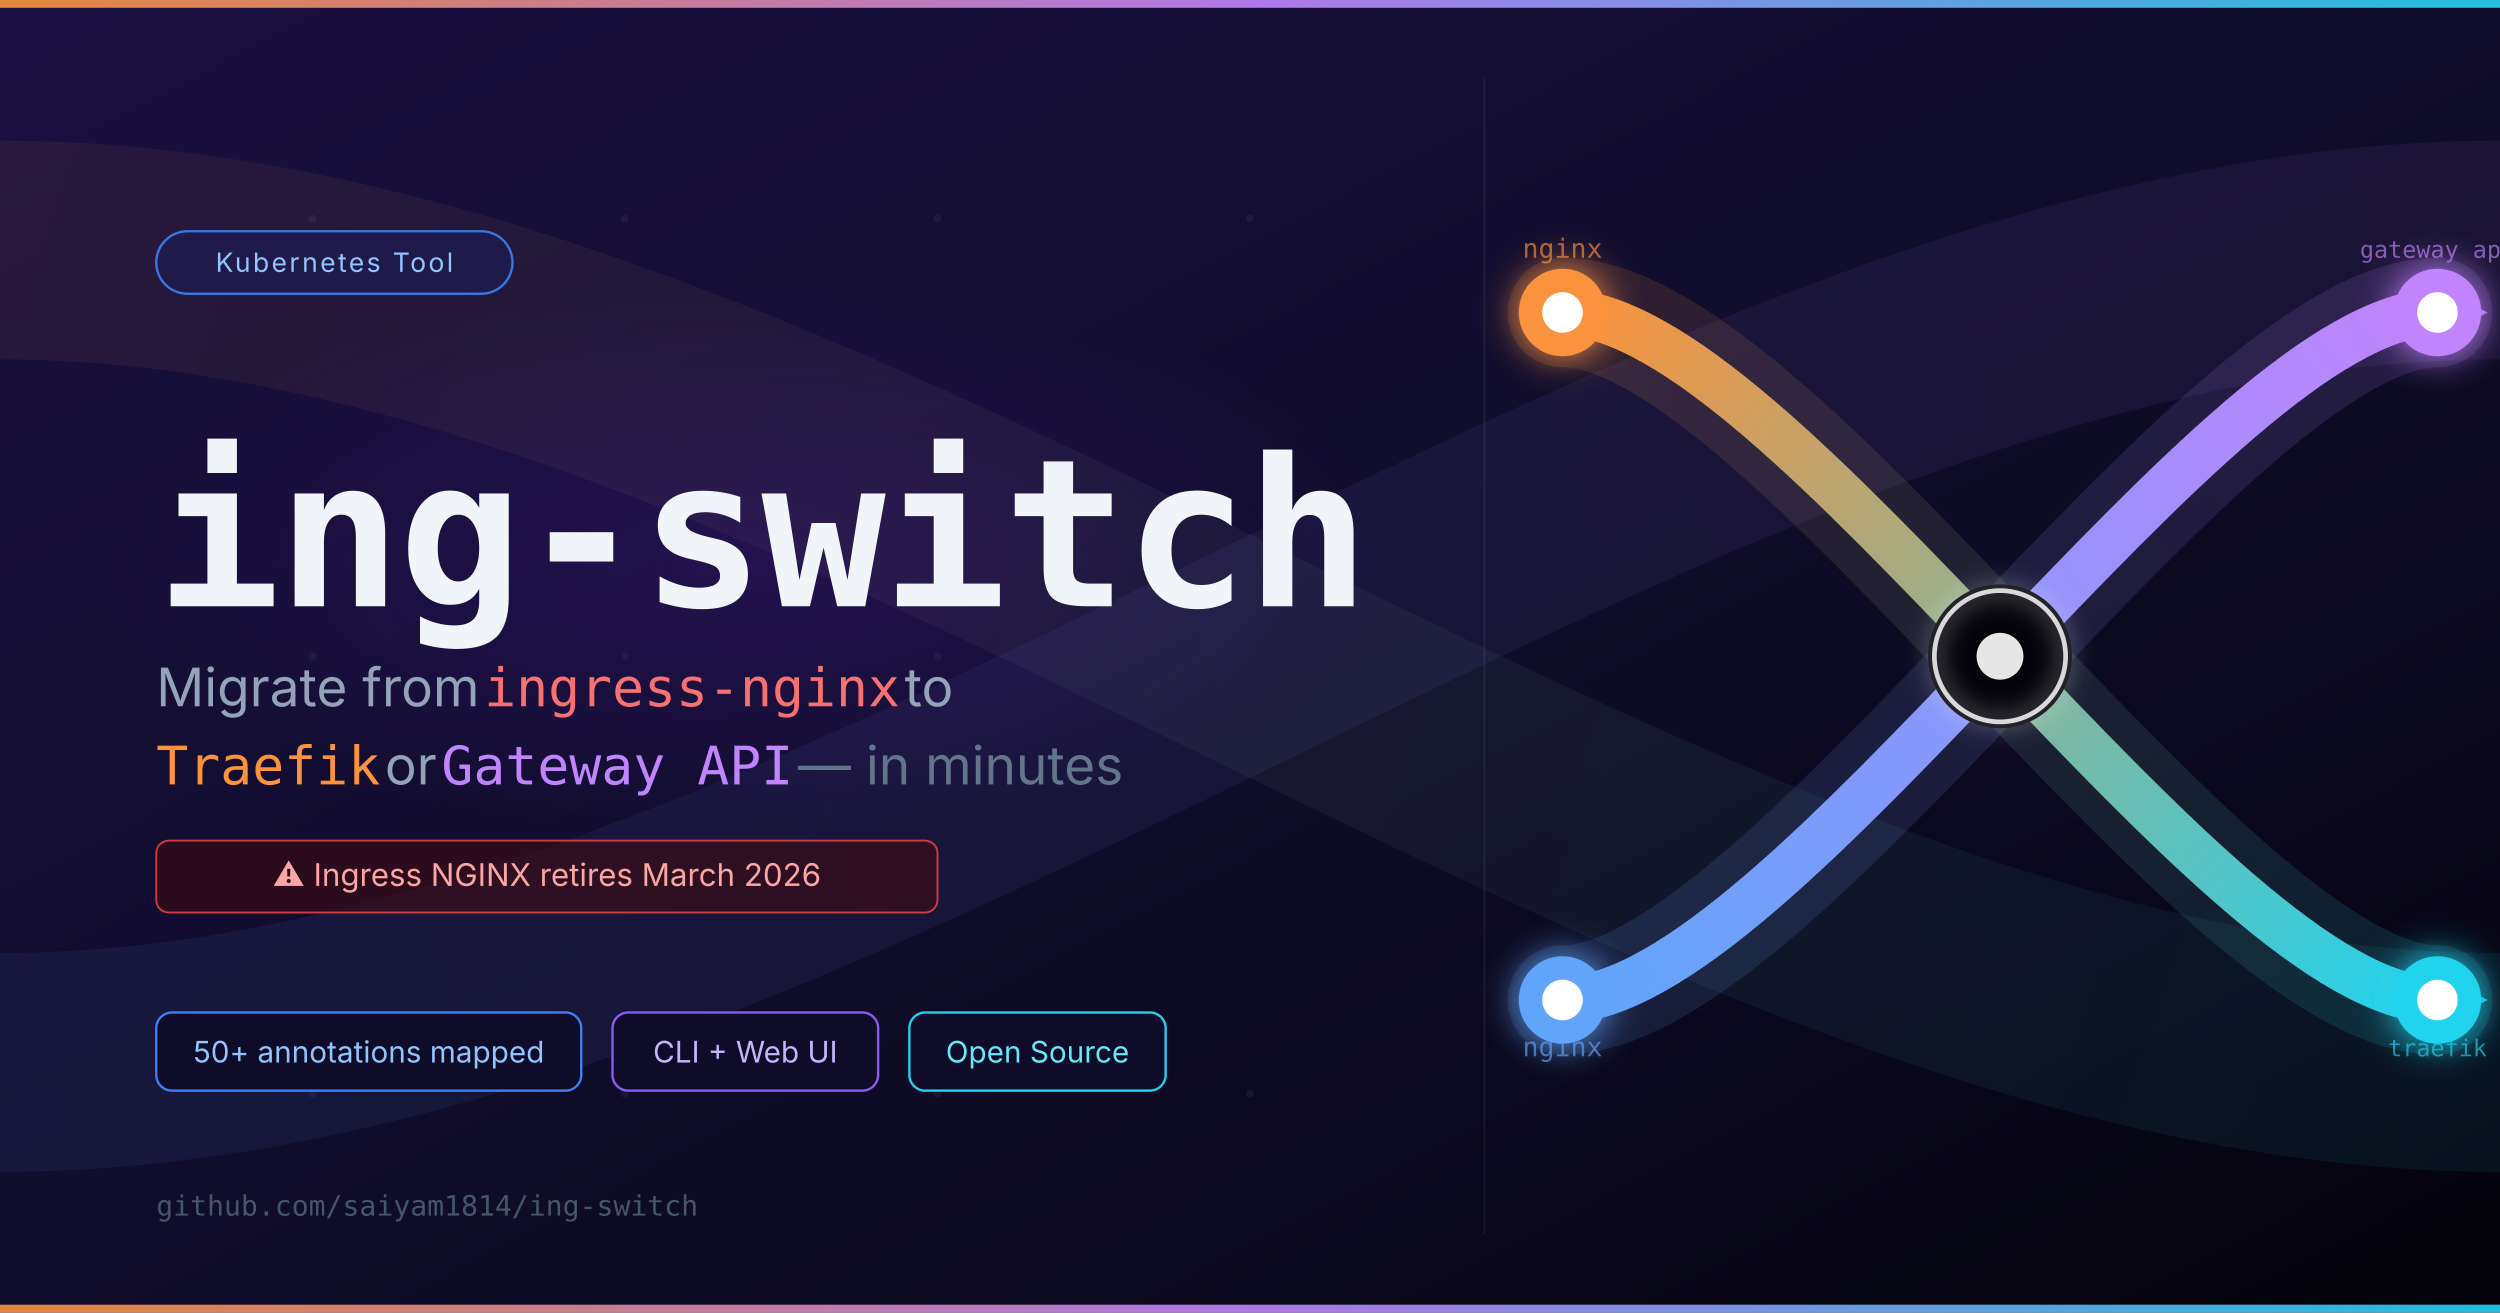
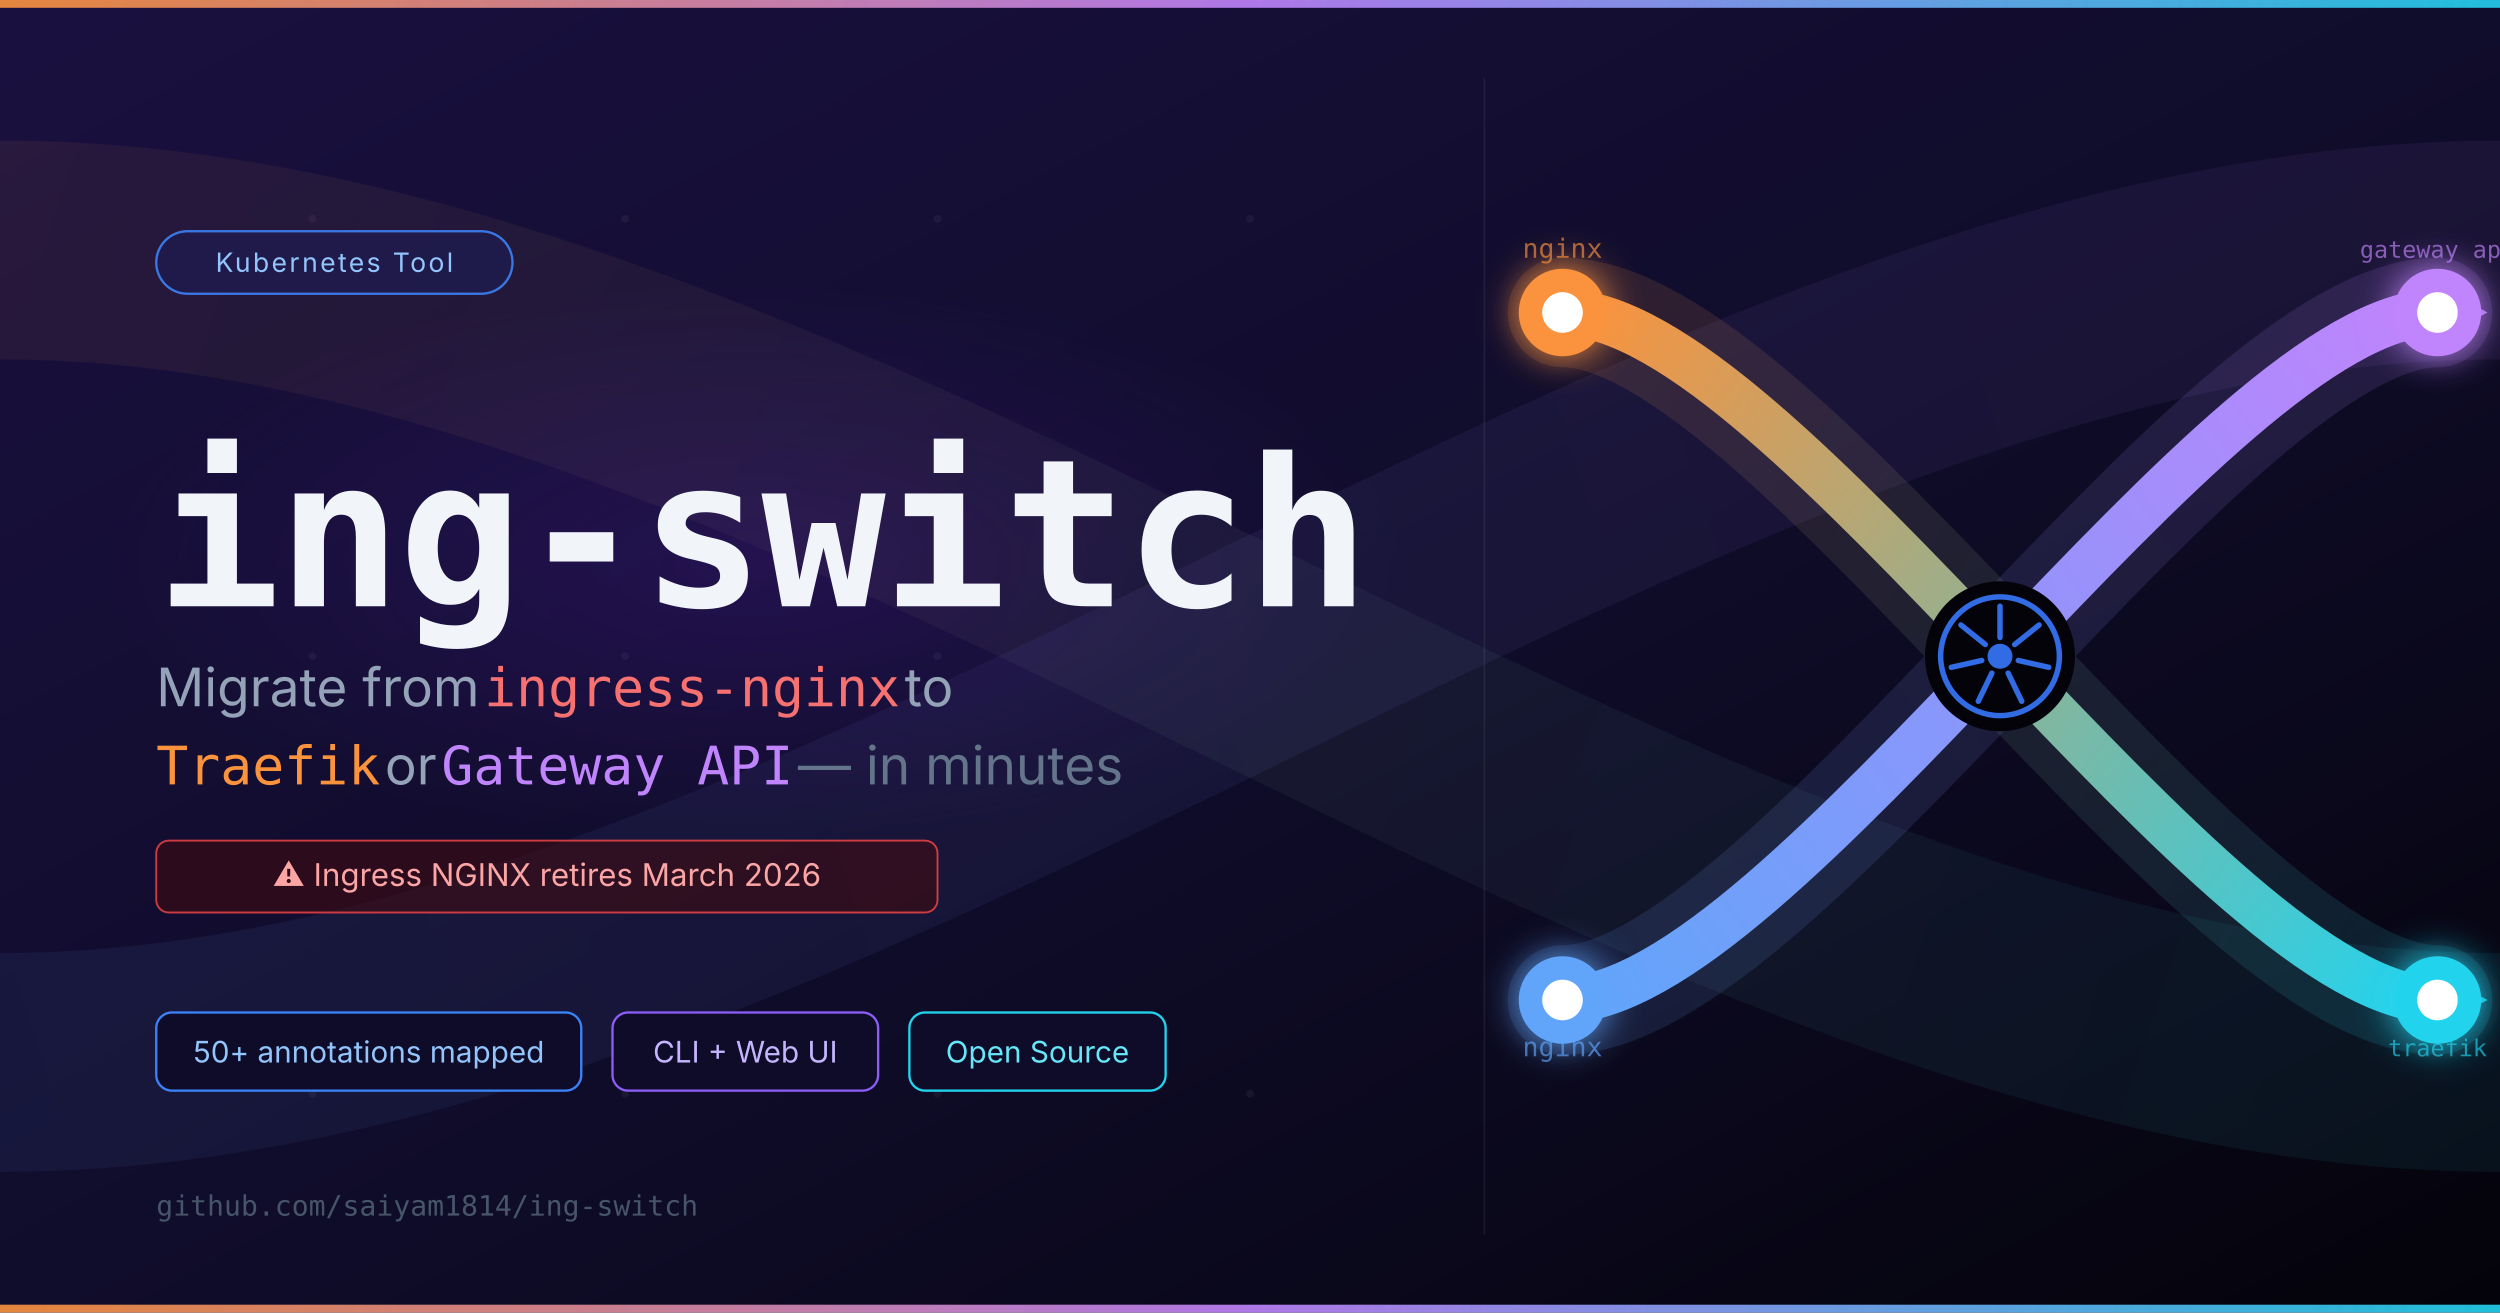
<svg xmlns="http://www.w3.org/2000/svg" viewBox="0 0 1600 840" width="1600" height="840">
  <defs>
    <linearGradient id="mainbg" x1="0" y1="0" x2="1" y2="1">
      <stop offset="0%" stop-color="#1a1040" />
      <stop offset="55%" stop-color="#0f0c29" />
      <stop offset="100%" stop-color="#04030a" />
    </linearGradient>
    <radialGradient id="titleAmb" cx="50%" cy="50%" r="50%">
      <stop offset="0%" stop-color="#6d28d9" stop-opacity="0.18" />
      <stop offset="100%" stop-color="#6d28d9" stop-opacity="0" />
    </radialGradient>
    <linearGradient id="decA" x1="0" y1="160" x2="1600" y2="680" gradientUnits="userSpaceOnUse">
      <stop offset="0%" stop-color="#fb923c" />
      <stop offset="100%" stop-color="#22d3ee" />
    </linearGradient>
    <linearGradient id="decB" x1="0" y1="680" x2="1600" y2="160" gradientUnits="userSpaceOnUse">
      <stop offset="0%" stop-color="#60a5fa" />
      <stop offset="100%" stop-color="#c084fc" />
    </linearGradient>
    <linearGradient id="iconA" x1="1000" y1="200" x2="1560" y2="640" gradientUnits="userSpaceOnUse">
      <stop offset="0%" stop-color="#fb923c" />
      <stop offset="100%" stop-color="#22d3ee" />
    </linearGradient>
    <linearGradient id="iconB" x1="1000" y1="640" x2="1560" y2="200" gradientUnits="userSpaceOnUse">
      <stop offset="0%" stop-color="#60a5fa" />
      <stop offset="100%" stop-color="#c084fc" />
    </linearGradient>
    <linearGradient id="topBar" x1="0" y1="0" x2="1" y2="0">
      <stop offset="0%" stop-color="#fb923c" />
      <stop offset="50%" stop-color="#c084fc" />
      <stop offset="100%" stop-color="#22d3ee" />
    </linearGradient>
    <filter id="nodeglow" x="-60%" y="-60%" width="220%" height="220%">
      <feGaussianBlur stdDeviation="12" result="blur" />
      <feMerge>
        <feMergeNode in="blur" />
        <feMergeNode in="SourceGraphic" />
      </feMerge>
    </filter>
    <filter id="centerglow" x="-40%" y="-40%" width="180%" height="180%">
      <feGaussianBlur stdDeviation="8" result="blur" />
      <feMerge>
        <feMergeNode in="blur" />
        <feMergeNode in="SourceGraphic" />
      </feMerge>
    </filter>
  </defs>
  <rect width="1600" height="840" fill="url(#mainbg)" />
  <g fill="#ffffff" opacity="0.05">
    <circle cx="200" cy="140" r="2.5" />
    <circle cx="400" cy="140" r="2.5" />
    <circle cx="600" cy="140" r="2.5" />
    <circle cx="800" cy="140" r="2.5" />
    <circle cx="200" cy="420" r="2.5" />
    <circle cx="400" cy="420" r="2.5" />
    <circle cx="600" cy="420" r="2.5" />
    <circle cx="200" cy="700" r="2.5" />
    <circle cx="400" cy="700" r="2.5" />
    <circle cx="600" cy="700" r="2.5" />
    <circle cx="800" cy="700" r="2.5" />
  </g>
  <path d="M 0,160 C 533,160 1067,680 1600,680" stroke="url(#decA)" stroke-width="140" fill="none" stroke-linecap="round" opacity="0.07" />
  <path d="M 0,680 C 533,680 1067,160 1600,160" stroke="url(#decB)" stroke-width="140" fill="none" stroke-linecap="round" opacity="0.07" />
  <ellipse cx="480" cy="360" rx="420" ry="180" fill="url(#titleAmb)" />
  <line x1="950" y1="50" x2="950" y2="790" stroke="#ffffff" stroke-width="1" opacity="0.07" />
  <path d="M 1000,200 C 1140,200 1420,640 1560,640" stroke="url(#iconA)" stroke-width="70" fill="none" stroke-linecap="round" opacity="0.13" />
  <path d="M 1000,200 C 1140,200 1420,640 1560,640" stroke="url(#iconA)" stroke-width="30" fill="none" stroke-linecap="round" />
  <path d="M 1000,640 C 1140,640 1420,200 1560,200" stroke="url(#iconB)" stroke-width="70" fill="none" stroke-linecap="round" opacity="0.13" />
  <path d="M 1000,640 C 1140,640 1420,200 1560,200" stroke="url(#iconB)" stroke-width="30" fill="none" stroke-linecap="round" />
  <circle cx="1000" cy="200" r="28" fill="#fb923c" filter="url(#nodeglow)" />
  <circle cx="1000" cy="200" r="13" fill="#fff" />
  <circle cx="1000" cy="640" r="28" fill="#60a5fa" filter="url(#nodeglow)" />
  <circle cx="1000" cy="640" r="13" fill="#fff" />
  <circle cx="1560" cy="640" r="28" fill="#22d3ee" filter="url(#nodeglow)" />
  <circle cx="1560" cy="640" r="13" fill="#fff" />
  <circle cx="1560" cy="200" r="28" fill="#c084fc" filter="url(#nodeglow)" />
  <circle cx="1560" cy="200" r="13" fill="#fff" />
  <polygon points="1592,200 1573,190 1573,210" fill="#c084fc" opacity="0.9" />
  <polygon points="1592,640 1573,630 1573,650" fill="#22d3ee" opacity="0.9" />
  <text x="1000" y="165" text-anchor="middle" font-family="ui-monospace, monospace" font-size="17" fill="#fb923c" opacity="0.65">nginx</text>
  <text x="1000" y="676" text-anchor="middle" font-family="ui-monospace, monospace" font-size="17" fill="#60a5fa" opacity="0.65">nginx</text>
  <text x="1560" y="676" text-anchor="middle" font-family="ui-monospace, monospace" font-size="15" fill="#22d3ee" opacity="0.65">traefik</text>
  <text x="1560" y="165" text-anchor="middle" font-family="ui-monospace, monospace" font-size="15" fill="#c084fc" opacity="0.65">gateway api</text>
-   <circle cx="1280" cy="420" r="46" fill="#04030a" />
-   <circle cx="1280" cy="420" r="42" fill="none" stroke="#ffffff" stroke-width="3" opacity="0.85" filter="url(#centerglow)" />
-   <circle cx="1280" cy="420" r="15" fill="#ffffff" opacity="0.9" />
+   <circle cx="1280" cy="420" r="48" fill="#04030a" />
+   <circle cx="1280" cy="420" r="38" fill="none" stroke="#326CE5" stroke-width="3.5" />
+   <line x1="1280" y1="408" x2="1280" y2="388" stroke="#326CE5" stroke-width="3.5" stroke-linecap="round" />
+   <line x1="1289.4" y1="412.5" x2="1305" y2="400" stroke="#326CE5" stroke-width="3.5" stroke-linecap="round" />
+   <line x1="1291.7" y1="422.7" x2="1311.2" y2="427.1" stroke="#326CE5" stroke-width="3.5" stroke-linecap="round" />
+   <line x1="1285.2" y1="430.8" x2="1293.9" y2="448.8" stroke="#326CE5" stroke-width="3.5" stroke-linecap="round" />
+   <line x1="1274.8" y1="430.8" x2="1266.1" y2="448.8" stroke="#326CE5" stroke-width="3.5" stroke-linecap="round" />
+   <line x1="1268.3" y1="422.7" x2="1248.8" y2="427.1" stroke="#326CE5" stroke-width="3.5" stroke-linecap="round" />
+   <line x1="1270.6" y1="412.5" x2="1255" y2="400" stroke="#326CE5" stroke-width="3.5" stroke-linecap="round" />
+   <circle cx="1280" cy="420" r="8" fill="#326CE5" />
  <rect x="100" y="148" width="228" height="40" rx="20" fill="#1e1b4b" stroke="#3b82f6" stroke-width="1.5" opacity="0.9" />
  <text x="214" y="174" text-anchor="middle" font-family="-apple-system, BlinkMacSystemFont, 'Segoe UI', sans-serif" font-size="17" fill="#93c5fd" letter-spacing="1.5">Kubernetes Tool</text>
  <text x="100" y="388" font-family="ui-monospace, SFMono-Regular, 'SF Mono', Menlo, Consolas, monospace" font-size="132" font-weight="700" fill="#f1f5f9" letter-spacing="-2">ing-switch</text>
  <text x="100" y="452">
    <tspan font-family="-apple-system, BlinkMacSystemFont, 'Segoe UI', sans-serif" font-size="34" fill="#94a3b8">Migrate from </tspan>
    <tspan font-family="ui-monospace, SFMono-Regular, monospace" font-size="34" fill="#f87171">ingress-nginx</tspan>
    <tspan font-family="-apple-system, BlinkMacSystemFont, 'Segoe UI', sans-serif" font-size="34" fill="#94a3b8"> to</tspan>
  </text>
  <text x="100" y="502">
    <tspan font-family="ui-monospace, SFMono-Regular, monospace" font-size="34" fill="#fb923c">Traefik</tspan>
    <tspan font-family="-apple-system, BlinkMacSystemFont, 'Segoe UI', sans-serif" font-size="34" fill="#94a3b8"> or </tspan>
    <tspan font-family="ui-monospace, SFMono-Regular, monospace" font-size="34" fill="#c084fc">Gateway API</tspan>
    <tspan font-family="-apple-system, BlinkMacSystemFont, 'Segoe UI', sans-serif" font-size="34" fill="#64748b"> — in minutes</tspan>
  </text>
  <rect x="100" y="538" width="500" height="46" rx="8" fill="#450a0a" fill-opacity="0.6" stroke="#ef4444" stroke-width="1.2" opacity="0.85" />
  <text x="350" y="567" text-anchor="middle" font-family="-apple-system, BlinkMacSystemFont, 'Segoe UI', sans-serif" font-size="20" fill="#fca5a5">
    ⚠  Ingress NGINX retires March 2026
  </text>
  <rect x="100" y="648" width="272" height="50" rx="10" fill="#0f0c29" stroke="#3b82f6" stroke-width="1.5" />
  <text x="236" y="680" text-anchor="middle" font-family="-apple-system, BlinkMacSystemFont, 'Segoe UI', sans-serif" font-size="19" fill="#93c5fd">50+ annotations mapped</text>
  <rect x="392" y="648" width="170" height="50" rx="10" fill="#0f0c29" stroke="#8b5cf6" stroke-width="1.5" />
  <text x="477" y="680" text-anchor="middle" font-family="-apple-system, BlinkMacSystemFont, 'Segoe UI', sans-serif" font-size="19" fill="#c4b5fd">CLI + Web UI</text>
  <rect x="582" y="648" width="164" height="50" rx="10" fill="#0f0c29" stroke="#22d3ee" stroke-width="1.5" />
  <text x="664" y="680" text-anchor="middle" font-family="-apple-system, BlinkMacSystemFont, 'Segoe UI', sans-serif" font-size="19" fill="#67e8f9">Open Source</text>
  <text x="100" y="778" font-family="ui-monospace, SFMono-Regular, 'SF Mono', Menlo, monospace" font-size="18" fill="#475569">github.com/saiyam1814/ing-switch</text>
  <rect x="0" y="0" width="1600" height="5" fill="url(#topBar)" opacity="0.9" />
  <rect x="0" y="835" width="1600" height="5" fill="url(#topBar)" opacity="0.9" />
</svg>
